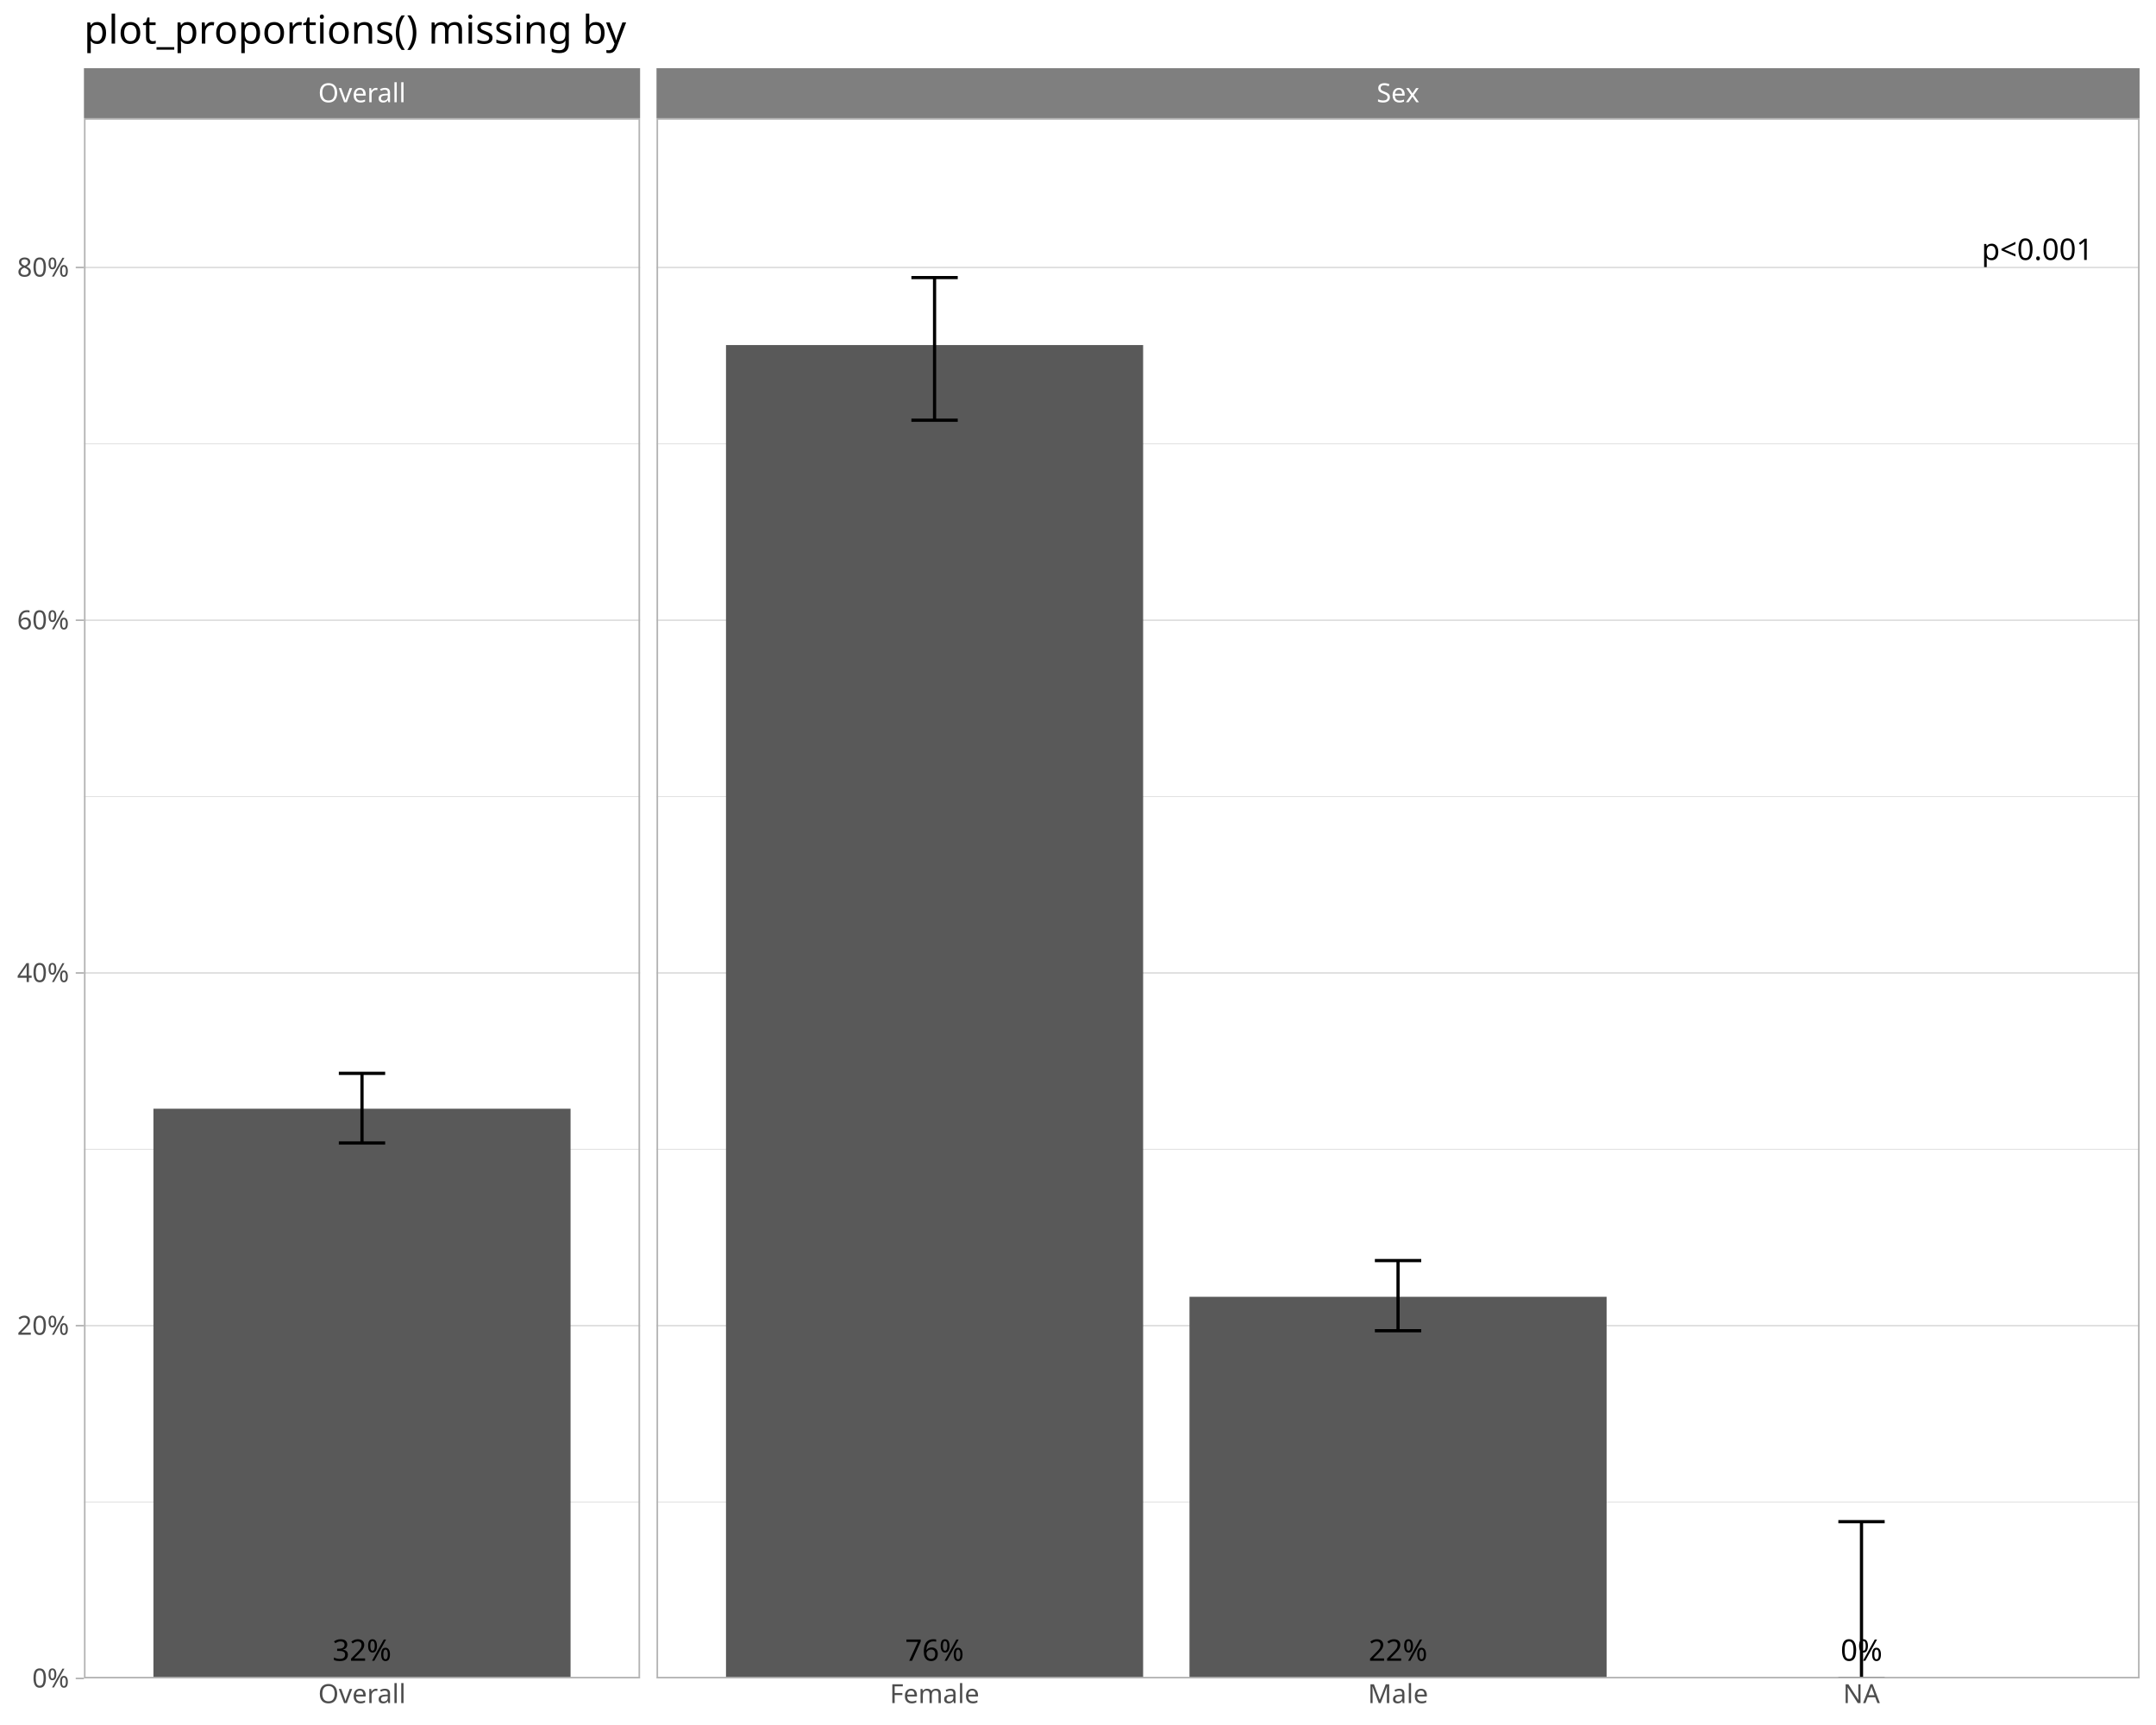
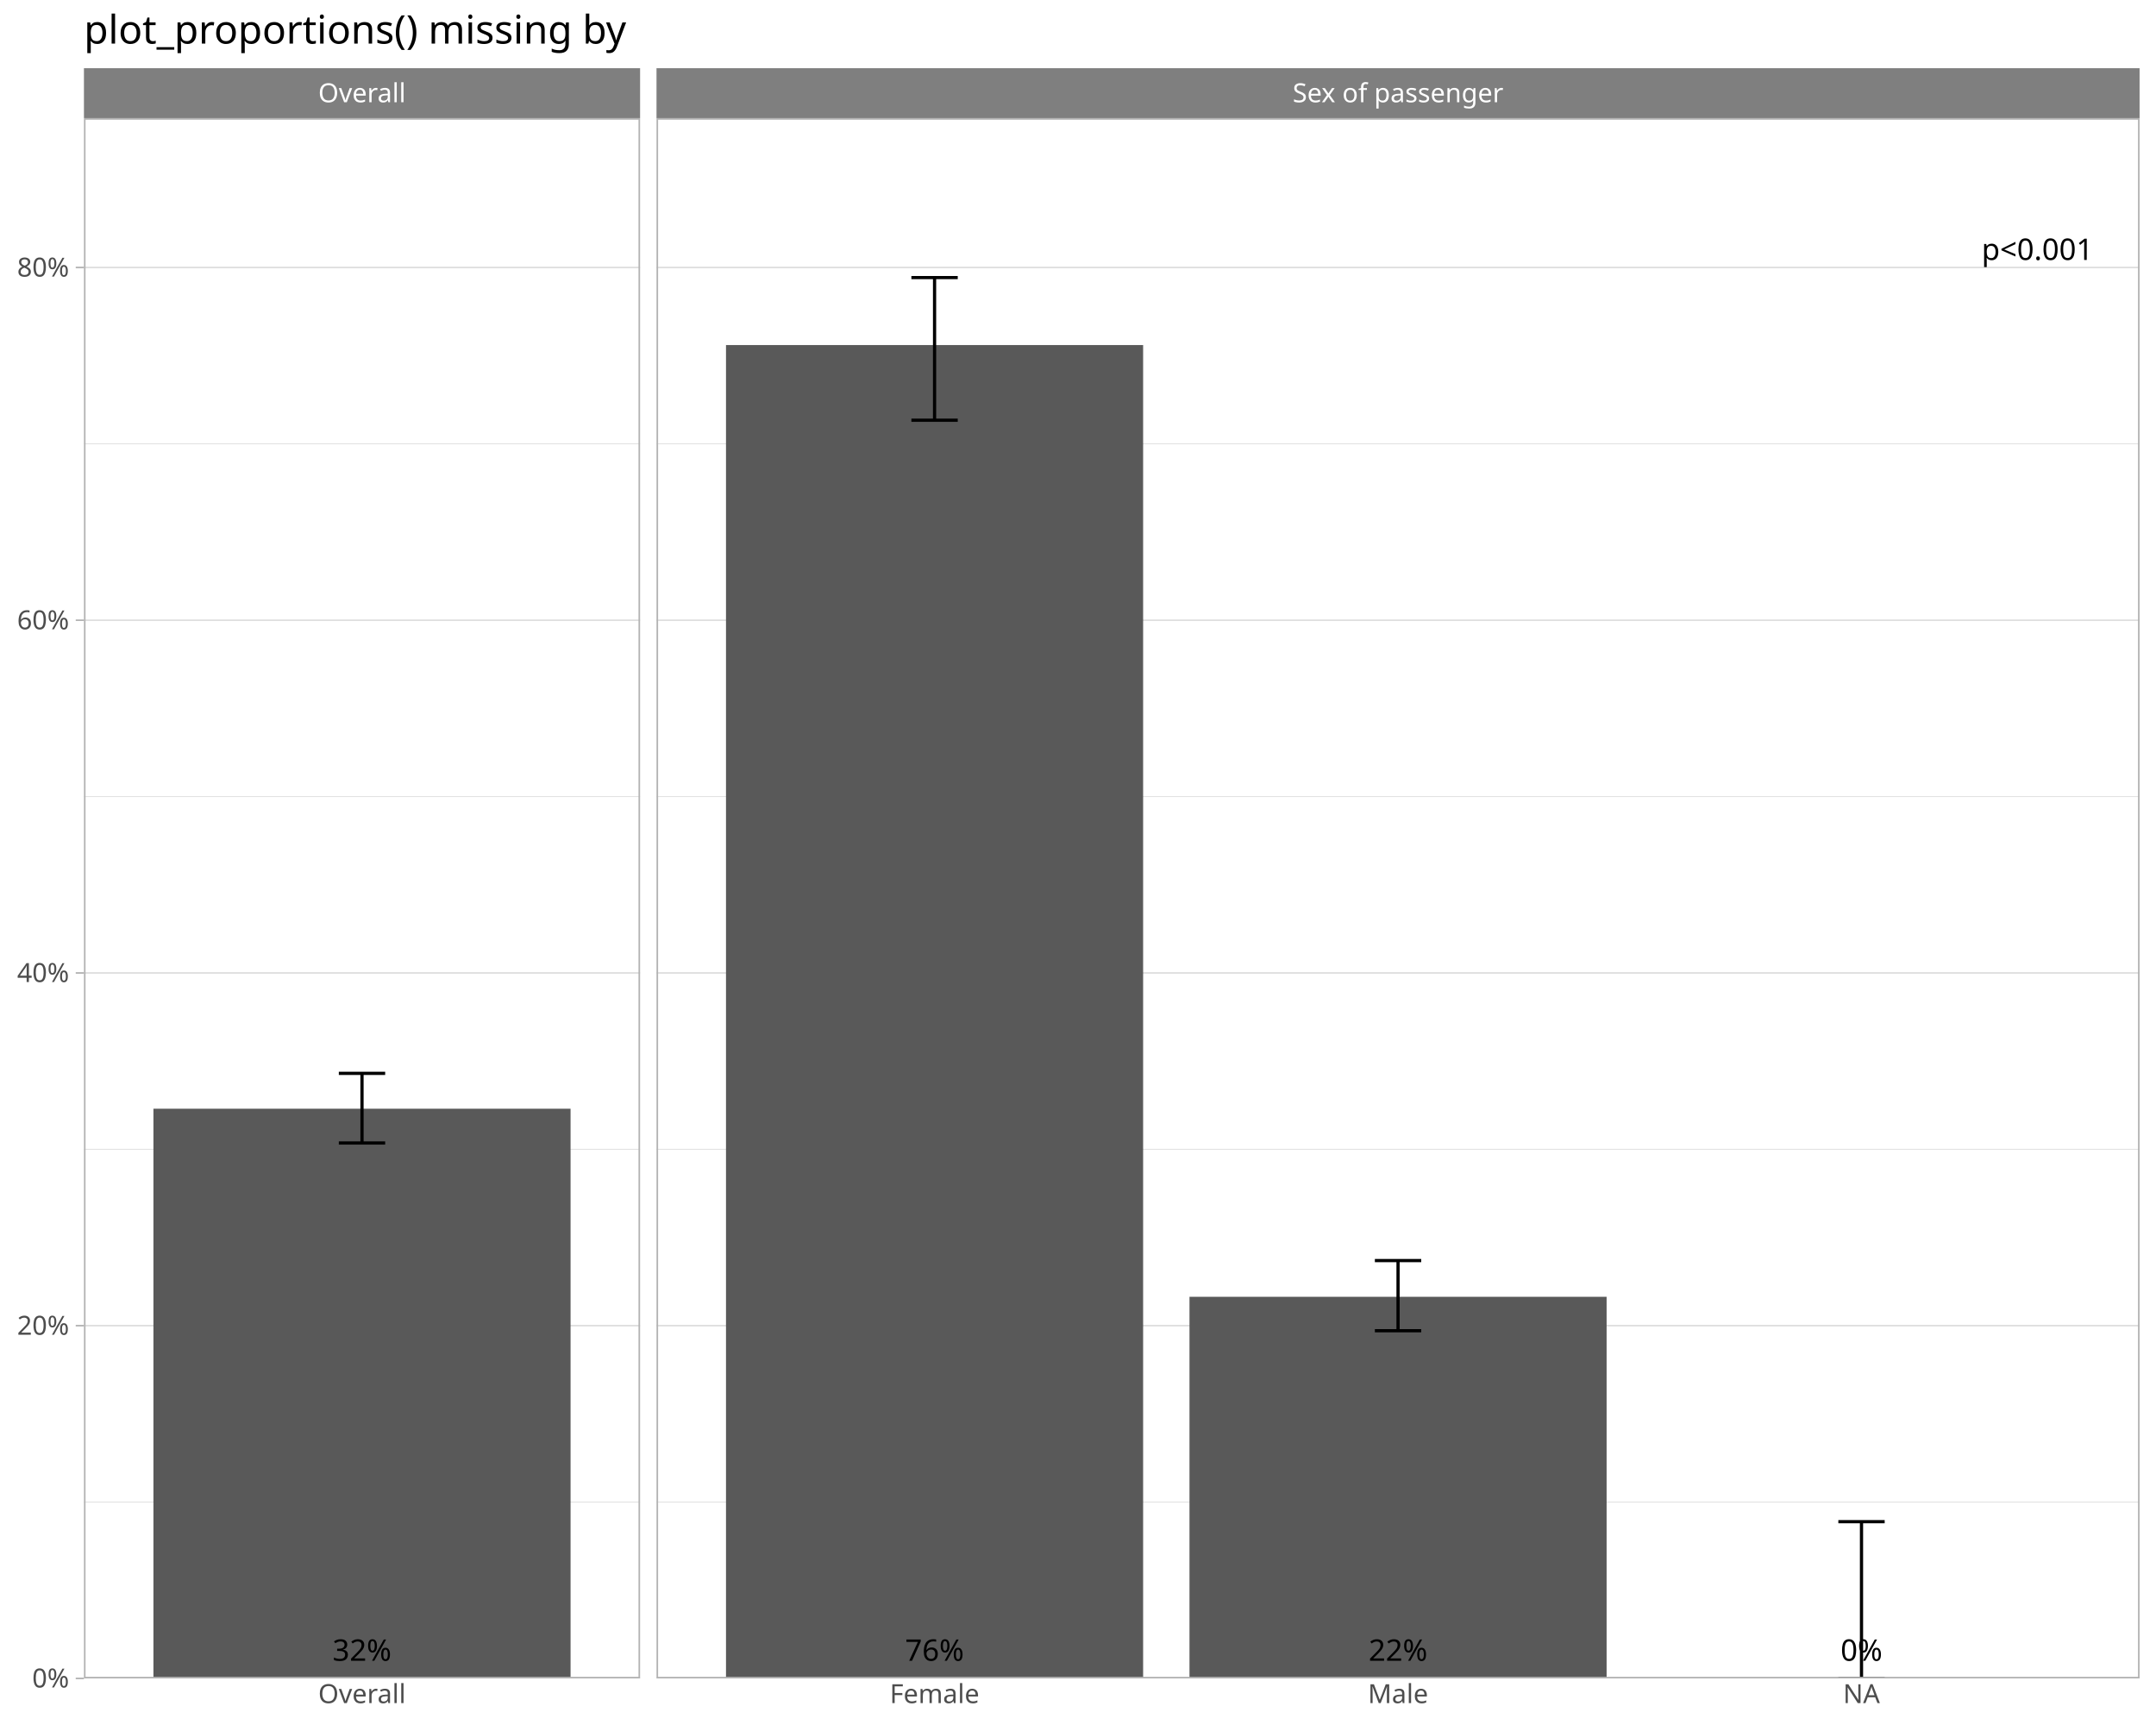
<svg xmlns="http://www.w3.org/2000/svg" class="svglite" data-engine-version="2.0" width="720.00pt" height="576.00pt" viewBox="0 0 720.00 576.00">
  <defs>
    <style type="text/css">
    .svglite line, .svglite polyline, .svglite polygon, .svglite path, .svglite rect, .svglite circle {
      fill: none;
      stroke: #000000;
      stroke-linecap: round;
      stroke-linejoin: round;
      stroke-miterlimit: 10.00;
    }
  </style>
  </defs>
  <rect width="100%" height="100%" style="stroke: none; fill: #FFFFFF;" />
  <defs>
    <clipPath id="cpMC4wMHw3MjAuMDB8MC4wMHw1NzYuMDA=">
      <rect x="0.00" y="0.00" width="720.00" height="576.00" />
    </clipPath>
  </defs>
  <g clip-path="url(#cpMC4wMHw3MjAuMDB8MC4wMHw1NzYuMDA=)">
    <rect x="0.00" y="0.00" width="720.00" height="576.00" style="stroke-width: 1.07; stroke: #FFFFFF; fill: #FFFFFF;" />
  </g>
  <defs>
    <clipPath id="cpMjguMDN8MjEzLjc2fDM5LjQzfDU2MC40NQ==">
      <rect x="28.03" y="39.43" width="185.73" height="521.01" />
    </clipPath>
  </defs>
  <g clip-path="url(#cpMjguMDN8MjEzLjc2fDM5LjQzfDU2MC40NQ==)">
    <rect x="28.03" y="39.43" width="185.73" height="521.01" style="stroke-width: 1.07; stroke: none; fill: #FFFFFF;" />
    <polyline points="28.03,501.56 213.76,501.56 " style="stroke-width: 0.27; stroke: #DEDEDE; stroke-linecap: butt;" />
    <polyline points="28.03,383.77 213.76,383.77 " style="stroke-width: 0.27; stroke: #DEDEDE; stroke-linecap: butt;" />
    <polyline points="28.03,265.99 213.76,265.99 " style="stroke-width: 0.27; stroke: #DEDEDE; stroke-linecap: butt;" />
    <polyline points="28.03,148.21 213.76,148.21 " style="stroke-width: 0.27; stroke: #DEDEDE; stroke-linecap: butt;" />
    <polyline points="28.03,560.45 213.76,560.45 " style="stroke-width: 0.53; stroke: #DEDEDE; stroke-linecap: butt;" />
    <polyline points="28.03,442.66 213.76,442.66 " style="stroke-width: 0.53; stroke: #DEDEDE; stroke-linecap: butt;" />
    <polyline points="28.03,324.88 213.76,324.88 " style="stroke-width: 0.53; stroke: #DEDEDE; stroke-linecap: butt;" />
    <polyline points="28.03,207.10 213.76,207.10 " style="stroke-width: 0.53; stroke: #DEDEDE; stroke-linecap: butt;" />
    <polyline points="28.03,89.32 213.76,89.32 " style="stroke-width: 0.53; stroke: #DEDEDE; stroke-linecap: butt;" />
    <rect x="51.24" y="370.21" width="139.30" height="190.24" style="stroke-width: 1.07; stroke: none; stroke-linecap: butt; stroke-linejoin: miter; fill: #595959;" />
    <polyline points="113.15,358.40 128.63,358.40 " style="stroke-width: 1.07; stroke-linecap: butt;" />
    <polyline points="120.89,358.40 120.89,381.66 " style="stroke-width: 1.07; stroke-linecap: butt;" />
    <polyline points="113.15,381.66 128.63,381.66 " style="stroke-width: 1.07; stroke-linecap: butt;" />
    <text x="120.89" y="554.56" text-anchor="middle" style="font-size: 9.96px; font-family: sans;" textLength="19.93px" lengthAdjust="spacingAndGlyphs">32%</text>
    <rect x="28.03" y="39.43" width="185.73" height="521.01" style="stroke-width: 1.07; stroke: #B3B3B3;" />
  </g>
  <g clip-path="url(#cpMC4wMHw3MjAuMDB8MC4wMHw1NzYuMDA=)">
</g>
  <defs>
    <clipPath id="cpMjE5LjI0fDcxNC41MnwzOS40M3w1NjAuNDU=">
      <rect x="219.24" y="39.43" width="495.28" height="521.01" />
    </clipPath>
  </defs>
  <g clip-path="url(#cpMjE5LjI0fDcxNC41MnwzOS40M3w1NjAuNDU=)">
    <rect x="219.24" y="39.43" width="495.28" height="521.01" style="stroke-width: 1.07; stroke: none; fill: #FFFFFF;" />
    <polyline points="219.24,501.56 714.52,501.56 " style="stroke-width: 0.27; stroke: #DEDEDE; stroke-linecap: butt;" />
    <polyline points="219.24,383.77 714.52,383.77 " style="stroke-width: 0.27; stroke: #DEDEDE; stroke-linecap: butt;" />
    <polyline points="219.24,265.99 714.52,265.99 " style="stroke-width: 0.27; stroke: #DEDEDE; stroke-linecap: butt;" />
    <polyline points="219.24,148.21 714.52,148.21 " style="stroke-width: 0.27; stroke: #DEDEDE; stroke-linecap: butt;" />
    <polyline points="219.24,560.45 714.52,560.45 " style="stroke-width: 0.53; stroke: #DEDEDE; stroke-linecap: butt;" />
    <polyline points="219.24,442.66 714.52,442.66 " style="stroke-width: 0.53; stroke: #DEDEDE; stroke-linecap: butt;" />
    <polyline points="219.24,324.88 714.52,324.88 " style="stroke-width: 0.53; stroke: #DEDEDE; stroke-linecap: butt;" />
    <polyline points="219.24,207.10 714.52,207.10 " style="stroke-width: 0.53; stroke: #DEDEDE; stroke-linecap: butt;" />
    <polyline points="219.24,89.32 714.52,89.32 " style="stroke-width: 0.53; stroke: #DEDEDE; stroke-linecap: butt;" />
    <rect x="242.45" y="115.21" width="139.30" height="445.24" style="stroke-width: 1.07; stroke: none; stroke-linecap: butt; stroke-linejoin: miter; fill: #595959;" />
    <rect x="397.23" y="433.01" width="139.30" height="127.43" style="stroke-width: 1.07; stroke: none; stroke-linecap: butt; stroke-linejoin: miter; fill: #595959;" />
    <rect x="552.01" y="560.45" width="139.30" height="0.00" style="stroke-width: 1.07; stroke: none; stroke-linecap: butt; stroke-linejoin: miter; fill: #595959;" />
    <polyline points="304.36,92.69 319.84,92.69 " style="stroke-width: 1.07; stroke-linecap: butt;" />
    <polyline points="312.10,92.69 312.10,140.32 " style="stroke-width: 1.07; stroke-linecap: butt;" />
    <polyline points="304.36,140.32 319.84,140.32 " style="stroke-width: 1.07; stroke-linecap: butt;" />
    <polyline points="459.14,420.92 474.62,420.92 " style="stroke-width: 1.07; stroke-linecap: butt;" />
    <polyline points="466.88,420.92 466.88,444.34 " style="stroke-width: 1.07; stroke-linecap: butt;" />
    <polyline points="459.14,444.34 474.62,444.34 " style="stroke-width: 1.07; stroke-linecap: butt;" />
    <polyline points="613.92,508.11 629.39,508.11 " style="stroke-width: 1.07; stroke-linecap: butt;" />
    <polyline points="621.65,508.11 621.65,560.45 " style="stroke-width: 1.07; stroke-linecap: butt;" />
    <polyline points="613.92,560.45 629.39,560.45 " style="stroke-width: 1.07; stroke-linecap: butt;" />
    <text x="699.04" y="86.80" text-anchor="end" style="font-size: 9.96px; font-family: sans;" textLength="36.28px" lengthAdjust="spacingAndGlyphs">p&lt;0.001</text>
    <text x="312.10" y="554.56" text-anchor="middle" style="font-size: 9.96px; font-family: sans;" textLength="19.93px" lengthAdjust="spacingAndGlyphs">76%</text>
    <text x="466.88" y="554.56" text-anchor="middle" style="font-size: 9.96px; font-family: sans;" textLength="19.93px" lengthAdjust="spacingAndGlyphs">22%</text>
    <text x="621.65" y="554.56" text-anchor="middle" style="font-size: 9.96px; font-family: sans;" textLength="14.39px" lengthAdjust="spacingAndGlyphs">0%</text>
    <rect x="219.24" y="39.43" width="495.28" height="521.01" style="stroke-width: 1.07; stroke: #B3B3B3;" />
  </g>
  <g clip-path="url(#cpMC4wMHw3MjAuMDB8MC4wMHw1NzYuMDA=)">
</g>
  <defs>
    <clipPath id="cpMjguMDN8MjEzLjc2fDIyLjc4fDM5LjQz">
      <rect x="28.03" y="22.78" width="185.73" height="16.65" />
    </clipPath>
  </defs>
  <g clip-path="url(#cpMjguMDN8MjEzLjc2fDIyLjc4fDM5LjQz)">
    <rect x="28.03" y="22.78" width="185.73" height="16.65" style="stroke-width: 1.07; stroke: none; fill: #7F7F7F;" />
    <text x="120.89" y="34.14" text-anchor="middle" style="font-size: 8.80px; fill: #FFFFFF; font-family: sans;" textLength="27.88px" lengthAdjust="spacingAndGlyphs">Overall</text>
  </g>
  <g clip-path="url(#cpMC4wMHw3MjAuMDB8MC4wMHw1NzYuMDA=)">
</g>
  <defs>
    <clipPath id="cpMjE5LjI0fDcxNC41MnwyMi43OHwzOS40Mw==">
      <rect x="219.24" y="22.78" width="495.28" height="16.65" />
    </clipPath>
  </defs>
  <g clip-path="url(#cpMjE5LjI0fDcxNC41MnwyMi43OHwzOS40Mw==)">
    <rect x="219.24" y="22.78" width="495.28" height="16.65" style="stroke-width: 1.07; stroke: none; fill: #7F7F7F;" />
-     <text x="466.88" y="34.14" text-anchor="middle" style="font-size: 8.80px; fill: #FFFFFF; font-family: sans;" textLength="15.17px" lengthAdjust="spacingAndGlyphs">Sex</text>
+     <text x="466.88" y="34.14" text-anchor="middle" style="font-size: 8.80px; fill: #FFFFFF; font-family: sans;" textLength="68.50px" lengthAdjust="spacingAndGlyphs">Sex of passenger</text>
  </g>
  <g clip-path="url(#cpMC4wMHw3MjAuMDB8MC4wMHw1NzYuMDA=)">
    <text x="120.89" y="568.69" text-anchor="middle" style="font-size: 8.80px; fill: #4D4D4D; font-family: sans;" textLength="27.88px" lengthAdjust="spacingAndGlyphs">Overall</text>
    <text x="312.10" y="568.69" text-anchor="middle" style="font-size: 8.80px; fill: #4D4D4D; font-family: sans;" textLength="29.35px" lengthAdjust="spacingAndGlyphs">Female</text>
    <text x="466.88" y="568.69" text-anchor="middle" style="font-size: 8.80px; fill: #4D4D4D; font-family: sans;" textLength="19.08px" lengthAdjust="spacingAndGlyphs">Male</text>
    <text x="621.65" y="568.69" text-anchor="middle" style="font-size: 8.80px; fill: #4D4D4D; font-family: sans;" textLength="12.23px" lengthAdjust="spacingAndGlyphs">NA</text>
    <text x="23.09" y="563.47" text-anchor="end" style="font-size: 8.80px; fill: #4D4D4D; font-family: sans;" textLength="12.72px" lengthAdjust="spacingAndGlyphs">0%</text>
    <text x="23.09" y="445.69" text-anchor="end" style="font-size: 8.80px; fill: #4D4D4D; font-family: sans;" textLength="17.61px" lengthAdjust="spacingAndGlyphs">20%</text>
    <text x="23.09" y="327.91" text-anchor="end" style="font-size: 8.80px; fill: #4D4D4D; font-family: sans;" textLength="17.61px" lengthAdjust="spacingAndGlyphs">40%</text>
    <text x="23.09" y="210.13" text-anchor="end" style="font-size: 8.80px; fill: #4D4D4D; font-family: sans;" textLength="17.61px" lengthAdjust="spacingAndGlyphs">60%</text>
    <text x="23.09" y="92.35" text-anchor="end" style="font-size: 8.80px; fill: #4D4D4D; font-family: sans;" textLength="17.61px" lengthAdjust="spacingAndGlyphs">80%</text>
    <polyline points="25.29,560.45 28.03,560.45 " style="stroke-width: 0.53; stroke: #B3B3B3; stroke-linecap: butt;" />
    <polyline points="25.29,442.66 28.03,442.66 " style="stroke-width: 0.53; stroke: #B3B3B3; stroke-linecap: butt;" />
    <polyline points="25.29,324.88 28.03,324.88 " style="stroke-width: 0.53; stroke: #B3B3B3; stroke-linecap: butt;" />
    <polyline points="25.29,207.10 28.03,207.10 " style="stroke-width: 0.53; stroke: #B3B3B3; stroke-linecap: butt;" />
    <polyline points="25.29,89.32 28.03,89.32 " style="stroke-width: 0.53; stroke: #B3B3B3; stroke-linecap: butt;" />
    <text x="28.03" y="14.56" style="font-size: 13.20px; font-family: sans;" textLength="169.50px" lengthAdjust="spacingAndGlyphs">plot_proportions() missing by</text>
  </g>
</svg>
